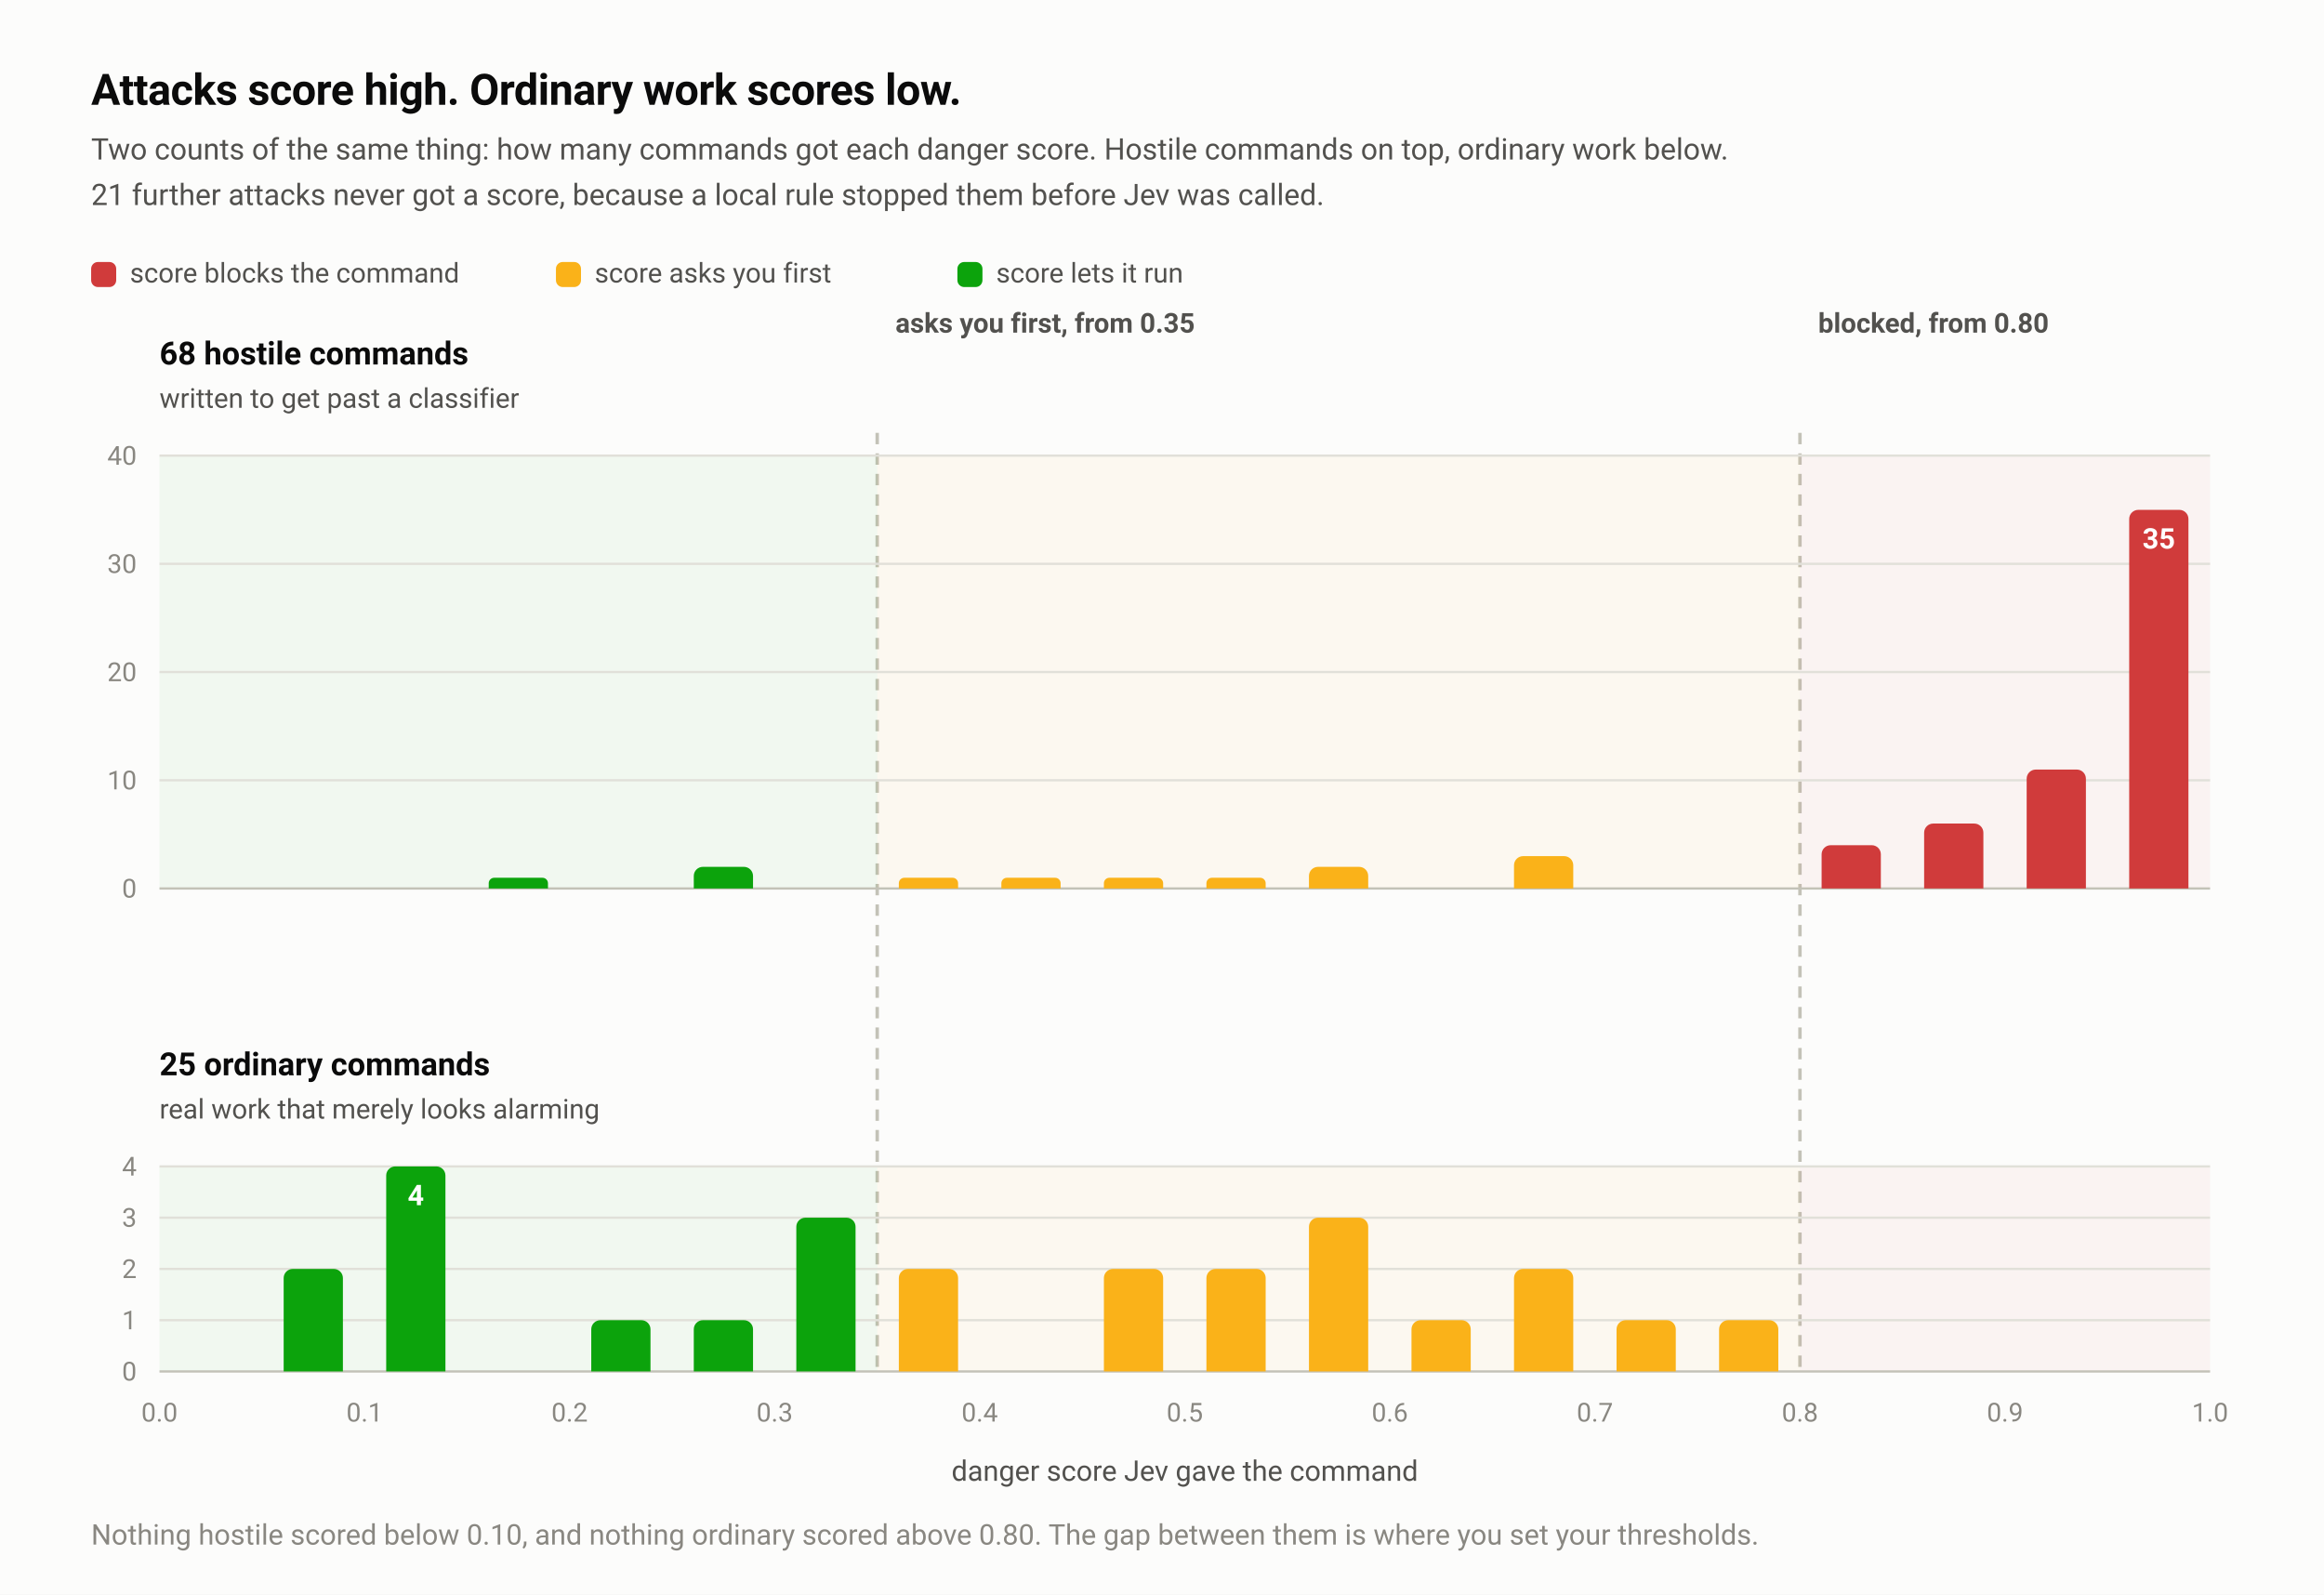
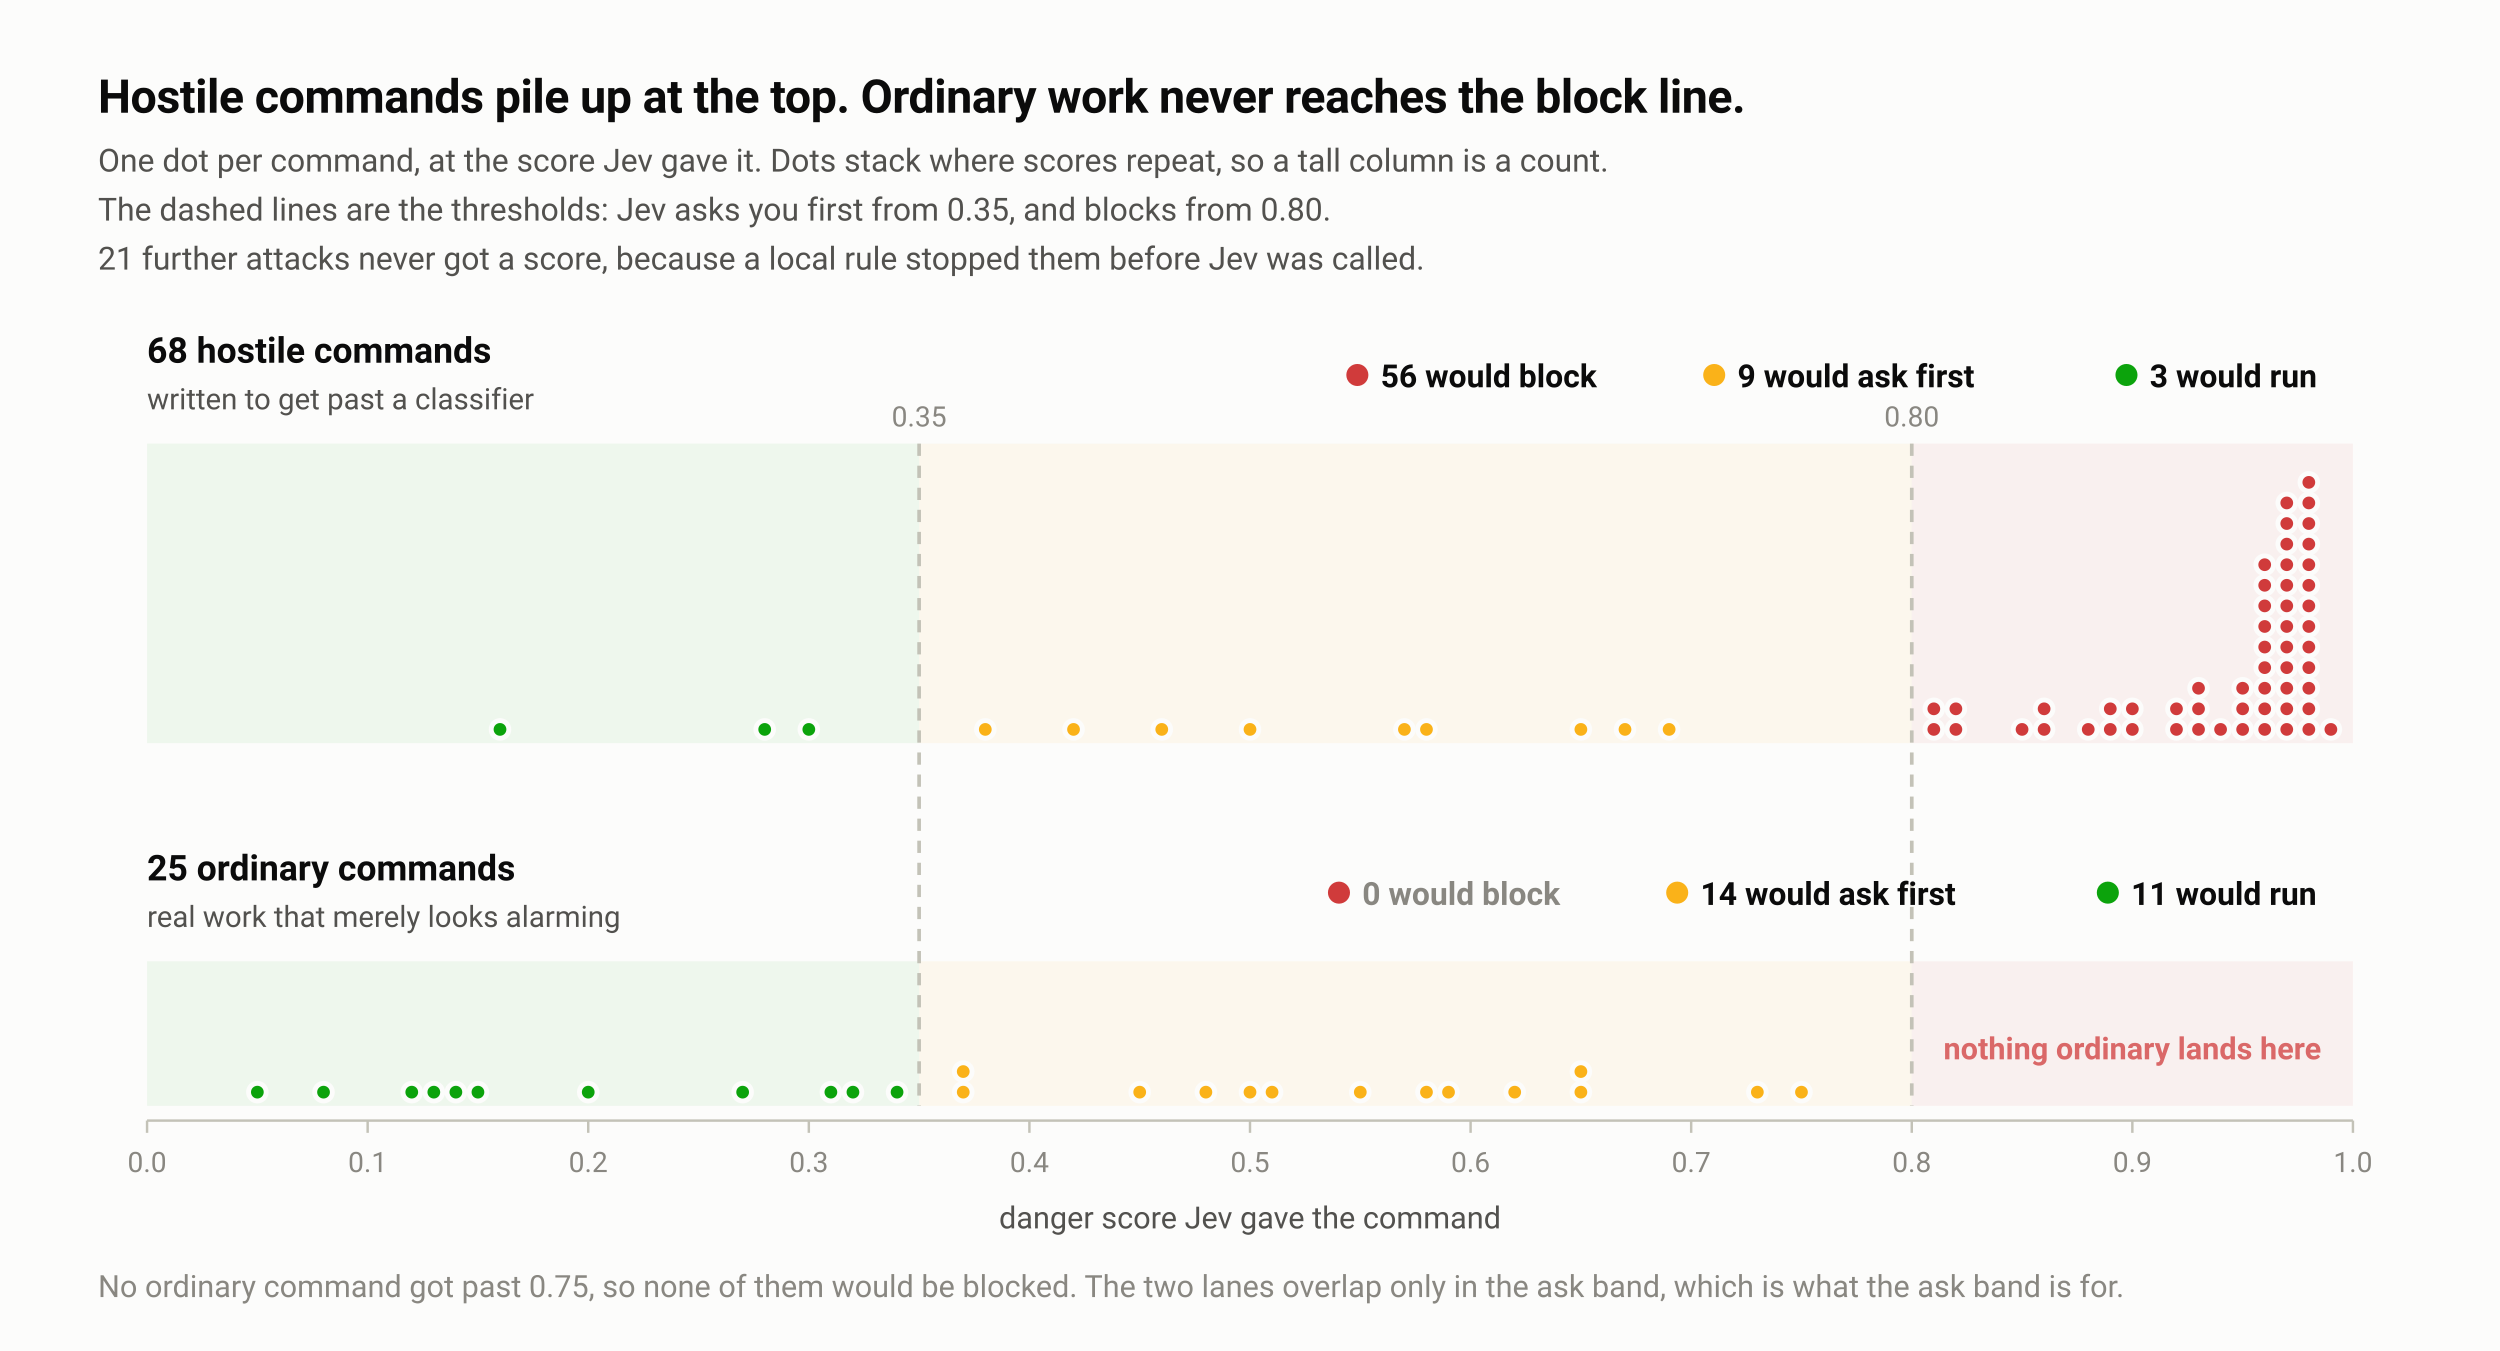
- <svg xmlns="http://www.w3.org/2000/svg" viewBox="0 0 1020 700" width="1020" height="700" role="img" font-family="system-ui, -apple-system, 'Segoe UI', Roboto, sans-serif">
-   <rect width="1020" height="700" fill="var(--jv-bg, #fcfcfb)" />
-   <text x="40" y="46" font-size="19" font-weight="650" fill="var(--jv-text, #0b0b0b)" letter-spacing="-0.01em">Attacks score high. Ordinary work scores low.</text>
-   <text x="40" y="70" font-size="13" fill="var(--jv-dim, #52514e)">Two counts of the same thing: how many commands got each danger score. Hostile commands on top, ordinary work below.</text>
-   <text x="40" y="90" font-size="13" fill="var(--jv-dim, #52514e)">21 further attacks never got a score, because a local rule stopped them before Jev was called.</text>
-   <rect x="40" y="115" width="11" height="11" rx="3" fill="var(--jv-block, #d03b3b)" />
-   <text x="57" y="124" font-size="12" fill="var(--jv-dim, #52514e)">score blocks the command</text>
-   <rect x="244" y="115" width="11" height="11" rx="3" fill="var(--jv-ask, #fab219)" />
-   <text x="261" y="124" font-size="12" fill="var(--jv-dim, #52514e)">score asks you first</text>
-   <rect x="420.2" y="115" width="11" height="11" rx="3" fill="var(--jv-allow, #0ca30c)" />
-   <text x="437.2" y="124" font-size="12" fill="var(--jv-dim, #52514e)">score lets it run</text>
-   <line x1="385.0" y1="190" x2="385.0" y2="602" stroke="var(--jv-border, #c3c2b7)" stroke-width="1.5" stroke-dasharray="5 4" />
-   <text x="393" y="146" font-size="12" fill="var(--jv-dim, #52514e)" text-anchor="start" font-weight="620">asks you first, from 0.35</text>
-   <line x1="790.0" y1="190" x2="790.0" y2="602" stroke="var(--jv-border, #c3c2b7)" stroke-width="1.5" stroke-dasharray="5 4" />
-   <text x="798" y="146" font-size="12" fill="var(--jv-dim, #52514e)" text-anchor="start" font-weight="620">blocked, from 0.80</text>
-   <text x="70" y="160" font-size="14" fill="var(--jv-text, #0b0b0b)" text-anchor="start" font-weight="650">68 hostile commands</text>
-   <text x="70" y="179" font-size="12" fill="var(--jv-dim, #52514e)" text-anchor="start">written to get past a classifier</text>
-   <rect x="70.0" y="200.0" width="315.0" height="190" fill="var(--jv-allow, #0ca30c)" opacity="0.05" />
-   <rect x="385.0" y="200.0" width="405.0" height="190" fill="var(--jv-ask, #fab219)" opacity="0.05" />
-   <rect x="790.0" y="200.0" width="180.0" height="190" fill="var(--jv-block, #d03b3b)" opacity="0.05" />
-   <line x1="70" y1="342.5" x2="970.0" y2="342.5" stroke="var(--jv-grid, #e1e0d9)" stroke-width="1" />
-   <line x1="70" y1="295.0" x2="970.0" y2="295.0" stroke="var(--jv-grid, #e1e0d9)" stroke-width="1" />
-   <line x1="70" y1="247.5" x2="970.0" y2="247.5" stroke="var(--jv-grid, #e1e0d9)" stroke-width="1" />
-   <line x1="70" y1="200.0" x2="970.0" y2="200.0" stroke="var(--jv-grid, #e1e0d9)" stroke-width="1" />
-   <text x="60" y="394" font-size="11.5" fill="var(--jv-muted, #898781)" text-anchor="end" font-variant-numeric="tabular-nums">0</text>
-   <text x="60" y="346.5" font-size="11.5" fill="var(--jv-muted, #898781)" text-anchor="end" font-variant-numeric="tabular-nums">10</text>
-   <text x="60" y="299" font-size="11.5" fill="var(--jv-muted, #898781)" text-anchor="end" font-variant-numeric="tabular-nums">20</text>
-   <text x="60" y="251.5" font-size="11.5" fill="var(--jv-muted, #898781)" text-anchor="end" font-variant-numeric="tabular-nums">30</text>
-   <text x="60" y="204" font-size="11.5" fill="var(--jv-muted, #898781)" text-anchor="end" font-variant-numeric="tabular-nums">40</text>
-   <line x1="70" y1="390" x2="970" y2="390" stroke="var(--jv-border, #c3c2b7)" stroke-width="1" />
-   <g class="mark-g">
-     <path class="mark" d="M216.9,385.3H238.1A2.4,2.4 0 0 1 240.5,387.6V390H214.5V387.6A2.4,2.4 0 0 1 216.9,385.3Z" fill="var(--jv-allow, #0ca30c)" />
-   </g>
-   <g class="mark-g">
-     <path class="mark" d="M308.5,380.5H326.5A4,4 0 0 1 330.5,384.5V390H304.5V384.5A4,4 0 0 1 308.5,380.5Z" fill="var(--jv-allow, #0ca30c)" />
-   </g>
-   <g class="mark-g">
-     <path class="mark" d="M396.9,385.3H418.1A2.4,2.4 0 0 1 420.5,387.6V390H394.5V387.6A2.4,2.4 0 0 1 396.9,385.3Z" fill="var(--jv-ask, #fab219)" />
-   </g>
-   <g class="mark-g">
-     <path class="mark" d="M441.9,385.3H463.1A2.4,2.4 0 0 1 465.5,387.6V390H439.5V387.6A2.4,2.4 0 0 1 441.9,385.3Z" fill="var(--jv-ask, #fab219)" />
-   </g>
-   <g class="mark-g">
-     <path class="mark" d="M486.9,385.3H508.1A2.4,2.4 0 0 1 510.5,387.6V390H484.5V387.6A2.4,2.4 0 0 1 486.9,385.3Z" fill="var(--jv-ask, #fab219)" />
-   </g>
-   <g class="mark-g">
-     <path class="mark" d="M531.9,385.3H553.1A2.4,2.4 0 0 1 555.5,387.6V390H529.5V387.6A2.4,2.4 0 0 1 531.9,385.3Z" fill="var(--jv-ask, #fab219)" />
-   </g>
-   <g class="mark-g">
-     <path class="mark" d="M578.5,380.5H596.5A4,4 0 0 1 600.5,384.5V390H574.5V384.5A4,4 0 0 1 578.5,380.5Z" fill="var(--jv-ask, #fab219)" />
-   </g>
-   <g class="mark-g">
-     <path class="mark" d="M668.5,375.8H686.5A4,4 0 0 1 690.5,379.8V390H664.5V379.8A4,4 0 0 1 668.5,375.8Z" fill="var(--jv-ask, #fab219)" />
-   </g>
-   <g class="mark-g">
-     <path class="mark" d="M803.5,371H821.5A4,4 0 0 1 825.5,375V390H799.5V375A4,4 0 0 1 803.5,371Z" fill="var(--jv-block, #d03b3b)" />
-   </g>
-   <g class="mark-g">
-     <path class="mark" d="M848.5,361.5H866.5A4,4 0 0 1 870.5,365.5V390H844.5V365.5A4,4 0 0 1 848.5,361.5Z" fill="var(--jv-block, #d03b3b)" />
-   </g>
-   <g class="mark-g">
-     <path class="mark" d="M893.5,337.8H911.5A4,4 0 0 1 915.5,341.8V390H889.5V341.8A4,4 0 0 1 893.5,337.8Z" fill="var(--jv-block, #d03b3b)" />
-   </g>
-   <g class="mark-g">
-     <path class="mark" d="M938.5,223.8H956.5A4,4 0 0 1 960.5,227.8V390H934.5V227.8A4,4 0 0 1 938.5,223.8Z" fill="var(--jv-block, #d03b3b)" />
-   </g>
-   <text x="947.5" y="240.8" font-size="12.5" fill="#ffffff" text-anchor="middle" font-weight="700">35</text>
-   <text x="70" y="472" font-size="14" fill="var(--jv-text, #0b0b0b)" text-anchor="start" font-weight="650">25 ordinary commands</text>
-   <text x="70" y="491" font-size="12" fill="var(--jv-dim, #52514e)" text-anchor="start">real work that merely looks alarming</text>
-   <rect x="70.0" y="512.0" width="315.0" height="90" fill="var(--jv-allow, #0ca30c)" opacity="0.05" />
-   <rect x="385.0" y="512.0" width="405.0" height="90" fill="var(--jv-ask, #fab219)" opacity="0.05" />
-   <rect x="790.0" y="512.0" width="180.0" height="90" fill="var(--jv-block, #d03b3b)" opacity="0.05" />
-   <line x1="70" y1="579.5" x2="970.0" y2="579.5" stroke="var(--jv-grid, #e1e0d9)" stroke-width="1" />
-   <line x1="70" y1="557.0" x2="970.0" y2="557.0" stroke="var(--jv-grid, #e1e0d9)" stroke-width="1" />
-   <line x1="70" y1="534.5" x2="970.0" y2="534.5" stroke="var(--jv-grid, #e1e0d9)" stroke-width="1" />
-   <line x1="70" y1="512.0" x2="970.0" y2="512.0" stroke="var(--jv-grid, #e1e0d9)" stroke-width="1" />
-   <text x="60" y="606" font-size="11.5" fill="var(--jv-muted, #898781)" text-anchor="end" font-variant-numeric="tabular-nums">0</text>
-   <text x="60" y="583.5" font-size="11.5" fill="var(--jv-muted, #898781)" text-anchor="end" font-variant-numeric="tabular-nums">1</text>
-   <text x="60" y="561" font-size="11.5" fill="var(--jv-muted, #898781)" text-anchor="end" font-variant-numeric="tabular-nums">2</text>
-   <text x="60" y="538.5" font-size="11.5" fill="var(--jv-muted, #898781)" text-anchor="end" font-variant-numeric="tabular-nums">3</text>
-   <text x="60" y="516" font-size="11.5" fill="var(--jv-muted, #898781)" text-anchor="end" font-variant-numeric="tabular-nums">4</text>
-   <line x1="70" y1="602" x2="970" y2="602" stroke="var(--jv-border, #c3c2b7)" stroke-width="1" />
-   <g class="mark-g">
-     <path class="mark" d="M128.5,557H146.5A4,4 0 0 1 150.5,561V602H124.5V561A4,4 0 0 1 128.5,557Z" fill="var(--jv-allow, #0ca30c)" />
-   </g>
-   <g class="mark-g">
-     <path class="mark" d="M173.5,512H191.5A4,4 0 0 1 195.5,516V602H169.5V516A4,4 0 0 1 173.5,512Z" fill="var(--jv-allow, #0ca30c)" />
-   </g>
-   <text x="182.5" y="529" font-size="12.5" fill="#ffffff" text-anchor="middle" font-weight="700">4</text>
-   <g class="mark-g">
-     <path class="mark" d="M263.5,579.5H281.5A4,4 0 0 1 285.5,583.5V602H259.5V583.5A4,4 0 0 1 263.5,579.5Z" fill="var(--jv-allow, #0ca30c)" />
-   </g>
-   <g class="mark-g">
-     <path class="mark" d="M308.5,579.5H326.5A4,4 0 0 1 330.5,583.5V602H304.5V583.5A4,4 0 0 1 308.5,579.5Z" fill="var(--jv-allow, #0ca30c)" />
-   </g>
-   <g class="mark-g">
-     <path class="mark" d="M353.5,534.5H371.5A4,4 0 0 1 375.5,538.5V602H349.5V538.5A4,4 0 0 1 353.5,534.5Z" fill="var(--jv-allow, #0ca30c)" />
-   </g>
-   <g class="mark-g">
-     <path class="mark" d="M398.5,557H416.5A4,4 0 0 1 420.5,561V602H394.5V561A4,4 0 0 1 398.5,557Z" fill="var(--jv-ask, #fab219)" />
-   </g>
-   <g class="mark-g">
-     <path class="mark" d="M488.5,557H506.5A4,4 0 0 1 510.5,561V602H484.5V561A4,4 0 0 1 488.5,557Z" fill="var(--jv-ask, #fab219)" />
-   </g>
-   <g class="mark-g">
-     <path class="mark" d="M533.5,557H551.5A4,4 0 0 1 555.5,561V602H529.5V561A4,4 0 0 1 533.5,557Z" fill="var(--jv-ask, #fab219)" />
-   </g>
-   <g class="mark-g">
-     <path class="mark" d="M578.5,534.5H596.5A4,4 0 0 1 600.5,538.5V602H574.5V538.5A4,4 0 0 1 578.5,534.5Z" fill="var(--jv-ask, #fab219)" />
-   </g>
-   <g class="mark-g">
-     <path class="mark" d="M623.5,579.5H641.5A4,4 0 0 1 645.5,583.5V602H619.5V583.5A4,4 0 0 1 623.5,579.5Z" fill="var(--jv-ask, #fab219)" />
-   </g>
-   <g class="mark-g">
-     <path class="mark" d="M668.5,557H686.5A4,4 0 0 1 690.5,561V602H664.5V561A4,4 0 0 1 668.5,557Z" fill="var(--jv-ask, #fab219)" />
-   </g>
-   <g class="mark-g">
-     <path class="mark" d="M713.5,579.5H731.5A4,4 0 0 1 735.5,583.5V602H709.5V583.5A4,4 0 0 1 713.5,579.5Z" fill="var(--jv-ask, #fab219)" />
-   </g>
-   <g class="mark-g">
-     <path class="mark" d="M758.5,579.5H776.5A4,4 0 0 1 780.5,583.5V602H754.5V583.5A4,4 0 0 1 758.5,579.5Z" fill="var(--jv-ask, #fab219)" />
-   </g>
-   <text x="70" y="624" font-size="11.5" fill="var(--jv-muted, #898781)" text-anchor="middle" font-variant-numeric="tabular-nums">0.0</text>
-   <text x="160" y="624" font-size="11.5" fill="var(--jv-muted, #898781)" text-anchor="middle" font-variant-numeric="tabular-nums">0.1</text>
-   <text x="250" y="624" font-size="11.5" fill="var(--jv-muted, #898781)" text-anchor="middle" font-variant-numeric="tabular-nums">0.2</text>
-   <text x="340" y="624" font-size="11.5" fill="var(--jv-muted, #898781)" text-anchor="middle" font-variant-numeric="tabular-nums">0.3</text>
-   <text x="430" y="624" font-size="11.5" fill="var(--jv-muted, #898781)" text-anchor="middle" font-variant-numeric="tabular-nums">0.4</text>
-   <text x="520" y="624" font-size="11.5" fill="var(--jv-muted, #898781)" text-anchor="middle" font-variant-numeric="tabular-nums">0.5</text>
-   <text x="610" y="624" font-size="11.5" fill="var(--jv-muted, #898781)" text-anchor="middle" font-variant-numeric="tabular-nums">0.6</text>
-   <text x="700" y="624" font-size="11.5" fill="var(--jv-muted, #898781)" text-anchor="middle" font-variant-numeric="tabular-nums">0.7</text>
-   <text x="790" y="624" font-size="11.5" fill="var(--jv-muted, #898781)" text-anchor="middle" font-variant-numeric="tabular-nums">0.8</text>
-   <text x="880" y="624" font-size="11.5" fill="var(--jv-muted, #898781)" text-anchor="middle" font-variant-numeric="tabular-nums">0.9</text>
-   <text x="970" y="624" font-size="11.5" fill="var(--jv-muted, #898781)" text-anchor="middle" font-variant-numeric="tabular-nums">1.0</text>
-   <text x="520" y="650" font-size="12.5" fill="var(--jv-dim, #52514e)" text-anchor="middle">danger score Jev gave the command</text>
-   <text x="40" y="678" font-size="12.5" fill="var(--jv-muted, #898781)" text-anchor="start">Nothing hostile scored below 0.10, and nothing ordinary scored above 0.80. The gap between them is where you set your thresholds.</text>
+ <svg xmlns="http://www.w3.org/2000/svg" viewBox="0 0 1020 551.2" width="1020" height="551.2" role="img" font-family="system-ui, -apple-system, 'Segoe UI', Roboto, sans-serif">
+   <rect width="1020" height="551.2" fill="var(--jv-bg, #fcfcfb)" />
+   <text x="40" y="46" font-size="19" font-weight="650" fill="var(--jv-text, #0b0b0b)" letter-spacing="-0.01em">Hostile commands pile up at the top. Ordinary work never reaches the block line.</text>
+   <text x="40" y="70" font-size="13" fill="var(--jv-dim, #52514e)">One dot per command, at the score Jev gave it. Dots stack where scores repeat, so a tall column is a count.</text>
+   <text x="40" y="90" font-size="13" fill="var(--jv-dim, #52514e)">The dashed lines are the thresholds: Jev asks you first from 0.35, and blocks from 0.80.</text>
+   <text x="40" y="110" font-size="13" fill="var(--jv-dim, #52514e)">21 further attacks never got a score, because a local rule stopped them before Jev was called.</text>
+   <rect x="60.0" y="181.0" width="315.0" height="122.2" fill="var(--jv-allow, #0ca30c)" opacity="0.06" />
+   <rect x="60.0" y="392.2" width="315.0" height="59.0" fill="var(--jv-allow, #0ca30c)" opacity="0.06" />
+   <rect x="375.0" y="181.0" width="405.0" height="122.2" fill="var(--jv-ask, #fab219)" opacity="0.06" />
+   <rect x="375.0" y="392.2" width="405.0" height="59.0" fill="var(--jv-ask, #fab219)" opacity="0.06" />
+   <rect x="780.0" y="181.0" width="180.0" height="122.2" fill="var(--jv-block, #d03b3b)" opacity="0.06" />
+   <rect x="780.0" y="392.2" width="180.0" height="59.0" fill="var(--jv-block, #d03b3b)" opacity="0.06" />
+   <line x1="375.0" y1="181" x2="375.0" y2="451.2" stroke="var(--jv-border, #c3c2b7)" stroke-width="1.5" stroke-dasharray="5 4" />
+   <text x="375" y="174" font-size="11.5" fill="var(--jv-muted, #898781)" text-anchor="middle" font-variant-numeric="tabular-nums">0.35</text>
+   <line x1="780.0" y1="181" x2="780.0" y2="451.2" stroke="var(--jv-border, #c3c2b7)" stroke-width="1.5" stroke-dasharray="5 4" />
+   <text x="780" y="174" font-size="11.5" fill="var(--jv-muted, #898781)" text-anchor="middle" font-variant-numeric="tabular-nums">0.80</text>
+   <text x="60" y="148" font-size="14.5" fill="var(--jv-text, #0b0b0b)" text-anchor="start" font-weight="650">68 hostile commands</text>
+   <text x="60" y="167" font-size="12" fill="var(--jv-dim, #52514e)" text-anchor="start">written to get past a classifier</text>
+   <circle cx="553.8" cy="153.0" r="4.5" fill="var(--jv-block, #d03b3b)" />
+   <text x="563.3" y="158" font-size="13" fill="var(--jv-text, #0b0b0b)" text-anchor="start" font-weight="650">56 would block</text>
+   <circle cx="699.4" cy="153.0" r="4.5" fill="var(--jv-ask, #fab219)" />
+   <text x="708.9" y="158" font-size="13" fill="var(--jv-text, #0b0b0b)" text-anchor="start" font-weight="650">9 would ask first</text>
+   <circle cx="867.6" cy="153.0" r="4.5" fill="var(--jv-allow, #0ca30c)" />
+   <text x="877.1" y="158" font-size="13" fill="var(--jv-text, #0b0b0b)" text-anchor="start" font-weight="650">3 would run</text>
+   <text x="60" y="359.2" font-size="14.5" fill="var(--jv-text, #0b0b0b)" text-anchor="start" font-weight="650">25 ordinary commands</text>
+   <text x="60" y="378.2" font-size="12" fill="var(--jv-dim, #52514e)" text-anchor="start">real work that merely looks alarming</text>
+   <circle cx="546.3" cy="364.2" r="4.5" fill="var(--jv-block, #d03b3b)" />
+   <text x="555.8" y="369.2" font-size="13" fill="var(--jv-muted, #898781)" text-anchor="start" font-weight="650">0 would block</text>
+   <circle cx="684.3" cy="364.2" r="4.5" fill="var(--jv-ask, #fab219)" />
+   <text x="693.8" y="369.2" font-size="13" fill="var(--jv-text, #0b0b0b)" text-anchor="start" font-weight="650">14 would ask first</text>
+   <circle cx="860.0" cy="364.2" r="4.5" fill="var(--jv-allow, #0ca30c)" />
+   <text x="869.5" y="369.2" font-size="13" fill="var(--jv-text, #0b0b0b)" text-anchor="start" font-weight="650">11 would run</text>
+   <g class="mark-g">
+     <circle class="mark" cx="204" cy="297.6" r="3.6" fill="var(--jv-allow, #0ca30c)" stroke="var(--jv-bg, #fcfcfb)" stroke-width="2" />
+   </g>
+   <g class="mark-g">
+     <circle class="mark" cx="312" cy="297.6" r="3.6" fill="var(--jv-allow, #0ca30c)" stroke="var(--jv-bg, #fcfcfb)" stroke-width="2" />
+   </g>
+   <g class="mark-g">
+     <circle class="mark" cx="330" cy="297.6" r="3.6" fill="var(--jv-allow, #0ca30c)" stroke="var(--jv-bg, #fcfcfb)" stroke-width="2" />
+   </g>
+   <g class="mark-g">
+     <circle class="mark" cx="402" cy="297.6" r="3.6" fill="var(--jv-ask, #fab219)" stroke="var(--jv-bg, #fcfcfb)" stroke-width="2" />
+   </g>
+   <g class="mark-g">
+     <circle class="mark" cx="438" cy="297.6" r="3.6" fill="var(--jv-ask, #fab219)" stroke="var(--jv-bg, #fcfcfb)" stroke-width="2" />
+   </g>
+   <g class="mark-g">
+     <circle class="mark" cx="474" cy="297.6" r="3.6" fill="var(--jv-ask, #fab219)" stroke="var(--jv-bg, #fcfcfb)" stroke-width="2" />
+   </g>
+   <g class="mark-g">
+     <circle class="mark" cx="510" cy="297.6" r="3.6" fill="var(--jv-ask, #fab219)" stroke="var(--jv-bg, #fcfcfb)" stroke-width="2" />
+   </g>
+   <g class="mark-g">
+     <circle class="mark" cx="573" cy="297.6" r="3.6" fill="var(--jv-ask, #fab219)" stroke="var(--jv-bg, #fcfcfb)" stroke-width="2" />
+   </g>
+   <g class="mark-g">
+     <circle class="mark" cx="582" cy="297.6" r="3.6" fill="var(--jv-ask, #fab219)" stroke="var(--jv-bg, #fcfcfb)" stroke-width="2" />
+   </g>
+   <g class="mark-g">
+     <circle class="mark" cx="645" cy="297.6" r="3.6" fill="var(--jv-ask, #fab219)" stroke="var(--jv-bg, #fcfcfb)" stroke-width="2" />
+   </g>
+   <g class="mark-g">
+     <circle class="mark" cx="663" cy="297.6" r="3.6" fill="var(--jv-ask, #fab219)" stroke="var(--jv-bg, #fcfcfb)" stroke-width="2" />
+   </g>
+   <g class="mark-g">
+     <circle class="mark" cx="681" cy="297.6" r="3.6" fill="var(--jv-ask, #fab219)" stroke="var(--jv-bg, #fcfcfb)" stroke-width="2" />
+   </g>
+   <g class="mark-g">
+     <circle class="mark" cx="789" cy="297.6" r="3.6" fill="var(--jv-block, #d03b3b)" stroke="var(--jv-bg, #fcfcfb)" stroke-width="2" />
+   </g>
+   <g class="mark-g">
+     <circle class="mark" cx="789" cy="289.2" r="3.6" fill="var(--jv-block, #d03b3b)" stroke="var(--jv-bg, #fcfcfb)" stroke-width="2" />
+   </g>
+   <g class="mark-g">
+     <circle class="mark" cx="798" cy="297.6" r="3.6" fill="var(--jv-block, #d03b3b)" stroke="var(--jv-bg, #fcfcfb)" stroke-width="2" />
+   </g>
+   <g class="mark-g">
+     <circle class="mark" cx="798" cy="289.2" r="3.6" fill="var(--jv-block, #d03b3b)" stroke="var(--jv-bg, #fcfcfb)" stroke-width="2" />
+   </g>
+   <g class="mark-g">
+     <circle class="mark" cx="825" cy="297.6" r="3.6" fill="var(--jv-block, #d03b3b)" stroke="var(--jv-bg, #fcfcfb)" stroke-width="2" />
+   </g>
+   <g class="mark-g">
+     <circle class="mark" cx="834" cy="297.6" r="3.6" fill="var(--jv-block, #d03b3b)" stroke="var(--jv-bg, #fcfcfb)" stroke-width="2" />
+   </g>
+   <g class="mark-g">
+     <circle class="mark" cx="834" cy="289.2" r="3.6" fill="var(--jv-block, #d03b3b)" stroke="var(--jv-bg, #fcfcfb)" stroke-width="2" />
+   </g>
+   <g class="mark-g">
+     <circle class="mark" cx="852" cy="297.6" r="3.6" fill="var(--jv-block, #d03b3b)" stroke="var(--jv-bg, #fcfcfb)" stroke-width="2" />
+   </g>
+   <g class="mark-g">
+     <circle class="mark" cx="861" cy="297.6" r="3.6" fill="var(--jv-block, #d03b3b)" stroke="var(--jv-bg, #fcfcfb)" stroke-width="2" />
+   </g>
+   <g class="mark-g">
+     <circle class="mark" cx="861" cy="289.2" r="3.6" fill="var(--jv-block, #d03b3b)" stroke="var(--jv-bg, #fcfcfb)" stroke-width="2" />
+   </g>
+   <g class="mark-g">
+     <circle class="mark" cx="870" cy="297.6" r="3.6" fill="var(--jv-block, #d03b3b)" stroke="var(--jv-bg, #fcfcfb)" stroke-width="2" />
+   </g>
+   <g class="mark-g">
+     <circle class="mark" cx="870" cy="289.2" r="3.6" fill="var(--jv-block, #d03b3b)" stroke="var(--jv-bg, #fcfcfb)" stroke-width="2" />
+   </g>
+   <g class="mark-g">
+     <circle class="mark" cx="888" cy="297.6" r="3.6" fill="var(--jv-block, #d03b3b)" stroke="var(--jv-bg, #fcfcfb)" stroke-width="2" />
+   </g>
+   <g class="mark-g">
+     <circle class="mark" cx="888" cy="289.2" r="3.6" fill="var(--jv-block, #d03b3b)" stroke="var(--jv-bg, #fcfcfb)" stroke-width="2" />
+   </g>
+   <g class="mark-g">
+     <circle class="mark" cx="897" cy="297.6" r="3.6" fill="var(--jv-block, #d03b3b)" stroke="var(--jv-bg, #fcfcfb)" stroke-width="2" />
+   </g>
+   <g class="mark-g">
+     <circle class="mark" cx="897" cy="289.2" r="3.6" fill="var(--jv-block, #d03b3b)" stroke="var(--jv-bg, #fcfcfb)" stroke-width="2" />
+   </g>
+   <g class="mark-g">
+     <circle class="mark" cx="897" cy="280.8" r="3.6" fill="var(--jv-block, #d03b3b)" stroke="var(--jv-bg, #fcfcfb)" stroke-width="2" />
+   </g>
+   <g class="mark-g">
+     <circle class="mark" cx="906" cy="297.6" r="3.6" fill="var(--jv-block, #d03b3b)" stroke="var(--jv-bg, #fcfcfb)" stroke-width="2" />
+   </g>
+   <g class="mark-g">
+     <circle class="mark" cx="915" cy="297.6" r="3.6" fill="var(--jv-block, #d03b3b)" stroke="var(--jv-bg, #fcfcfb)" stroke-width="2" />
+   </g>
+   <g class="mark-g">
+     <circle class="mark" cx="915" cy="289.2" r="3.6" fill="var(--jv-block, #d03b3b)" stroke="var(--jv-bg, #fcfcfb)" stroke-width="2" />
+   </g>
+   <g class="mark-g">
+     <circle class="mark" cx="915" cy="280.8" r="3.6" fill="var(--jv-block, #d03b3b)" stroke="var(--jv-bg, #fcfcfb)" stroke-width="2" />
+   </g>
+   <g class="mark-g">
+     <circle class="mark" cx="924" cy="297.6" r="3.6" fill="var(--jv-block, #d03b3b)" stroke="var(--jv-bg, #fcfcfb)" stroke-width="2" />
+   </g>
+   <g class="mark-g">
+     <circle class="mark" cx="924" cy="289.2" r="3.6" fill="var(--jv-block, #d03b3b)" stroke="var(--jv-bg, #fcfcfb)" stroke-width="2" />
+   </g>
+   <g class="mark-g">
+     <circle class="mark" cx="924" cy="280.8" r="3.6" fill="var(--jv-block, #d03b3b)" stroke="var(--jv-bg, #fcfcfb)" stroke-width="2" />
+   </g>
+   <g class="mark-g">
+     <circle class="mark" cx="924" cy="272.4" r="3.6" fill="var(--jv-block, #d03b3b)" stroke="var(--jv-bg, #fcfcfb)" stroke-width="2" />
+   </g>
+   <g class="mark-g">
+     <circle class="mark" cx="924" cy="264" r="3.6" fill="var(--jv-block, #d03b3b)" stroke="var(--jv-bg, #fcfcfb)" stroke-width="2" />
+   </g>
+   <g class="mark-g">
+     <circle class="mark" cx="924" cy="255.6" r="3.6" fill="var(--jv-block, #d03b3b)" stroke="var(--jv-bg, #fcfcfb)" stroke-width="2" />
+   </g>
+   <g class="mark-g">
+     <circle class="mark" cx="924" cy="247.2" r="3.6" fill="var(--jv-block, #d03b3b)" stroke="var(--jv-bg, #fcfcfb)" stroke-width="2" />
+   </g>
+   <g class="mark-g">
+     <circle class="mark" cx="924" cy="238.8" r="3.6" fill="var(--jv-block, #d03b3b)" stroke="var(--jv-bg, #fcfcfb)" stroke-width="2" />
+   </g>
+   <g class="mark-g">
+     <circle class="mark" cx="924" cy="230.4" r="3.6" fill="var(--jv-block, #d03b3b)" stroke="var(--jv-bg, #fcfcfb)" stroke-width="2" />
+   </g>
+   <g class="mark-g">
+     <circle class="mark" cx="933" cy="297.6" r="3.6" fill="var(--jv-block, #d03b3b)" stroke="var(--jv-bg, #fcfcfb)" stroke-width="2" />
+   </g>
+   <g class="mark-g">
+     <circle class="mark" cx="933" cy="289.2" r="3.6" fill="var(--jv-block, #d03b3b)" stroke="var(--jv-bg, #fcfcfb)" stroke-width="2" />
+   </g>
+   <g class="mark-g">
+     <circle class="mark" cx="933" cy="280.8" r="3.6" fill="var(--jv-block, #d03b3b)" stroke="var(--jv-bg, #fcfcfb)" stroke-width="2" />
+   </g>
+   <g class="mark-g">
+     <circle class="mark" cx="933" cy="272.4" r="3.6" fill="var(--jv-block, #d03b3b)" stroke="var(--jv-bg, #fcfcfb)" stroke-width="2" />
+   </g>
+   <g class="mark-g">
+     <circle class="mark" cx="933" cy="264" r="3.6" fill="var(--jv-block, #d03b3b)" stroke="var(--jv-bg, #fcfcfb)" stroke-width="2" />
+   </g>
+   <g class="mark-g">
+     <circle class="mark" cx="933" cy="255.6" r="3.6" fill="var(--jv-block, #d03b3b)" stroke="var(--jv-bg, #fcfcfb)" stroke-width="2" />
+   </g>
+   <g class="mark-g">
+     <circle class="mark" cx="933" cy="247.2" r="3.6" fill="var(--jv-block, #d03b3b)" stroke="var(--jv-bg, #fcfcfb)" stroke-width="2" />
+   </g>
+   <g class="mark-g">
+     <circle class="mark" cx="933" cy="238.8" r="3.6" fill="var(--jv-block, #d03b3b)" stroke="var(--jv-bg, #fcfcfb)" stroke-width="2" />
+   </g>
+   <g class="mark-g">
+     <circle class="mark" cx="933" cy="230.4" r="3.6" fill="var(--jv-block, #d03b3b)" stroke="var(--jv-bg, #fcfcfb)" stroke-width="2" />
+   </g>
+   <g class="mark-g">
+     <circle class="mark" cx="933" cy="222" r="3.6" fill="var(--jv-block, #d03b3b)" stroke="var(--jv-bg, #fcfcfb)" stroke-width="2" />
+   </g>
+   <g class="mark-g">
+     <circle class="mark" cx="933" cy="213.6" r="3.6" fill="var(--jv-block, #d03b3b)" stroke="var(--jv-bg, #fcfcfb)" stroke-width="2" />
+   </g>
+   <g class="mark-g">
+     <circle class="mark" cx="933" cy="205.2" r="3.6" fill="var(--jv-block, #d03b3b)" stroke="var(--jv-bg, #fcfcfb)" stroke-width="2" />
+   </g>
+   <g class="mark-g">
+     <circle class="mark" cx="942" cy="297.6" r="3.6" fill="var(--jv-block, #d03b3b)" stroke="var(--jv-bg, #fcfcfb)" stroke-width="2" />
+   </g>
+   <g class="mark-g">
+     <circle class="mark" cx="942" cy="289.2" r="3.6" fill="var(--jv-block, #d03b3b)" stroke="var(--jv-bg, #fcfcfb)" stroke-width="2" />
+   </g>
+   <g class="mark-g">
+     <circle class="mark" cx="942" cy="280.8" r="3.6" fill="var(--jv-block, #d03b3b)" stroke="var(--jv-bg, #fcfcfb)" stroke-width="2" />
+   </g>
+   <g class="mark-g">
+     <circle class="mark" cx="942" cy="272.4" r="3.6" fill="var(--jv-block, #d03b3b)" stroke="var(--jv-bg, #fcfcfb)" stroke-width="2" />
+   </g>
+   <g class="mark-g">
+     <circle class="mark" cx="942" cy="264" r="3.6" fill="var(--jv-block, #d03b3b)" stroke="var(--jv-bg, #fcfcfb)" stroke-width="2" />
+   </g>
+   <g class="mark-g">
+     <circle class="mark" cx="942" cy="255.6" r="3.6" fill="var(--jv-block, #d03b3b)" stroke="var(--jv-bg, #fcfcfb)" stroke-width="2" />
+   </g>
+   <g class="mark-g">
+     <circle class="mark" cx="942" cy="247.2" r="3.6" fill="var(--jv-block, #d03b3b)" stroke="var(--jv-bg, #fcfcfb)" stroke-width="2" />
+   </g>
+   <g class="mark-g">
+     <circle class="mark" cx="942" cy="238.8" r="3.6" fill="var(--jv-block, #d03b3b)" stroke="var(--jv-bg, #fcfcfb)" stroke-width="2" />
+   </g>
+   <g class="mark-g">
+     <circle class="mark" cx="942" cy="230.4" r="3.6" fill="var(--jv-block, #d03b3b)" stroke="var(--jv-bg, #fcfcfb)" stroke-width="2" />
+   </g>
+   <g class="mark-g">
+     <circle class="mark" cx="942" cy="222" r="3.6" fill="var(--jv-block, #d03b3b)" stroke="var(--jv-bg, #fcfcfb)" stroke-width="2" />
+   </g>
+   <g class="mark-g">
+     <circle class="mark" cx="942" cy="213.6" r="3.6" fill="var(--jv-block, #d03b3b)" stroke="var(--jv-bg, #fcfcfb)" stroke-width="2" />
+   </g>
+   <g class="mark-g">
+     <circle class="mark" cx="942" cy="205.2" r="3.6" fill="var(--jv-block, #d03b3b)" stroke="var(--jv-bg, #fcfcfb)" stroke-width="2" />
+   </g>
+   <g class="mark-g">
+     <circle class="mark" cx="942" cy="196.8" r="3.6" fill="var(--jv-block, #d03b3b)" stroke="var(--jv-bg, #fcfcfb)" stroke-width="2" />
+   </g>
+   <g class="mark-g">
+     <circle class="mark" cx="951" cy="297.6" r="3.6" fill="var(--jv-block, #d03b3b)" stroke="var(--jv-bg, #fcfcfb)" stroke-width="2" />
+   </g>
+   <g class="mark-g">
+     <circle class="mark" cx="105" cy="445.6" r="3.6" fill="var(--jv-allow, #0ca30c)" stroke="var(--jv-bg, #fcfcfb)" stroke-width="2" />
+   </g>
+   <g class="mark-g">
+     <circle class="mark" cx="132" cy="445.6" r="3.6" fill="var(--jv-allow, #0ca30c)" stroke="var(--jv-bg, #fcfcfb)" stroke-width="2" />
+   </g>
+   <g class="mark-g">
+     <circle class="mark" cx="168" cy="445.6" r="3.6" fill="var(--jv-allow, #0ca30c)" stroke="var(--jv-bg, #fcfcfb)" stroke-width="2" />
+   </g>
+   <g class="mark-g">
+     <circle class="mark" cx="177" cy="445.6" r="3.6" fill="var(--jv-allow, #0ca30c)" stroke="var(--jv-bg, #fcfcfb)" stroke-width="2" />
+   </g>
+   <g class="mark-g">
+     <circle class="mark" cx="186" cy="445.6" r="3.6" fill="var(--jv-allow, #0ca30c)" stroke="var(--jv-bg, #fcfcfb)" stroke-width="2" />
+   </g>
+   <g class="mark-g">
+     <circle class="mark" cx="195" cy="445.6" r="3.6" fill="var(--jv-allow, #0ca30c)" stroke="var(--jv-bg, #fcfcfb)" stroke-width="2" />
+   </g>
+   <g class="mark-g">
+     <circle class="mark" cx="240" cy="445.6" r="3.6" fill="var(--jv-allow, #0ca30c)" stroke="var(--jv-bg, #fcfcfb)" stroke-width="2" />
+   </g>
+   <g class="mark-g">
+     <circle class="mark" cx="303" cy="445.6" r="3.6" fill="var(--jv-allow, #0ca30c)" stroke="var(--jv-bg, #fcfcfb)" stroke-width="2" />
+   </g>
+   <g class="mark-g">
+     <circle class="mark" cx="339" cy="445.6" r="3.6" fill="var(--jv-allow, #0ca30c)" stroke="var(--jv-bg, #fcfcfb)" stroke-width="2" />
+   </g>
+   <g class="mark-g">
+     <circle class="mark" cx="348" cy="445.6" r="3.6" fill="var(--jv-allow, #0ca30c)" stroke="var(--jv-bg, #fcfcfb)" stroke-width="2" />
+   </g>
+   <g class="mark-g">
+     <circle class="mark" cx="366" cy="445.6" r="3.6" fill="var(--jv-allow, #0ca30c)" stroke="var(--jv-bg, #fcfcfb)" stroke-width="2" />
+   </g>
+   <g class="mark-g">
+     <circle class="mark" cx="393" cy="445.6" r="3.6" fill="var(--jv-ask, #fab219)" stroke="var(--jv-bg, #fcfcfb)" stroke-width="2" />
+   </g>
+   <g class="mark-g">
+     <circle class="mark" cx="393" cy="437.2" r="3.6" fill="var(--jv-ask, #fab219)" stroke="var(--jv-bg, #fcfcfb)" stroke-width="2" />
+   </g>
+   <g class="mark-g">
+     <circle class="mark" cx="465" cy="445.6" r="3.6" fill="var(--jv-ask, #fab219)" stroke="var(--jv-bg, #fcfcfb)" stroke-width="2" />
+   </g>
+   <g class="mark-g">
+     <circle class="mark" cx="492" cy="445.6" r="3.6" fill="var(--jv-ask, #fab219)" stroke="var(--jv-bg, #fcfcfb)" stroke-width="2" />
+   </g>
+   <g class="mark-g">
+     <circle class="mark" cx="510" cy="445.6" r="3.6" fill="var(--jv-ask, #fab219)" stroke="var(--jv-bg, #fcfcfb)" stroke-width="2" />
+   </g>
+   <g class="mark-g">
+     <circle class="mark" cx="519" cy="445.6" r="3.6" fill="var(--jv-ask, #fab219)" stroke="var(--jv-bg, #fcfcfb)" stroke-width="2" />
+   </g>
+   <g class="mark-g">
+     <circle class="mark" cx="555" cy="445.6" r="3.6" fill="var(--jv-ask, #fab219)" stroke="var(--jv-bg, #fcfcfb)" stroke-width="2" />
+   </g>
+   <g class="mark-g">
+     <circle class="mark" cx="582" cy="445.6" r="3.6" fill="var(--jv-ask, #fab219)" stroke="var(--jv-bg, #fcfcfb)" stroke-width="2" />
+   </g>
+   <g class="mark-g">
+     <circle class="mark" cx="591" cy="445.6" r="3.6" fill="var(--jv-ask, #fab219)" stroke="var(--jv-bg, #fcfcfb)" stroke-width="2" />
+   </g>
+   <g class="mark-g">
+     <circle class="mark" cx="618" cy="445.6" r="3.6" fill="var(--jv-ask, #fab219)" stroke="var(--jv-bg, #fcfcfb)" stroke-width="2" />
+   </g>
+   <g class="mark-g">
+     <circle class="mark" cx="645" cy="445.6" r="3.6" fill="var(--jv-ask, #fab219)" stroke="var(--jv-bg, #fcfcfb)" stroke-width="2" />
+   </g>
+   <g class="mark-g">
+     <circle class="mark" cx="645" cy="437.2" r="3.6" fill="var(--jv-ask, #fab219)" stroke="var(--jv-bg, #fcfcfb)" stroke-width="2" />
+   </g>
+   <g class="mark-g">
+     <circle class="mark" cx="717" cy="445.6" r="3.6" fill="var(--jv-ask, #fab219)" stroke="var(--jv-bg, #fcfcfb)" stroke-width="2" />
+   </g>
+   <g class="mark-g">
+     <circle class="mark" cx="735" cy="445.6" r="3.6" fill="var(--jv-ask, #fab219)" stroke="var(--jv-bg, #fcfcfb)" stroke-width="2" />
+   </g>
+   <text x="870" y="432.2" font-size="12.5" fill="var(--jv-block, #d03b3b)" text-anchor="middle" font-weight="600" opacity="0.75">nothing ordinary lands here</text>
+   <line x1="60" y1="457.2" x2="960" y2="457.2" stroke="var(--jv-border, #c3c2b7)" stroke-width="1" />
+   <line x1="60.0" y1="457.2" x2="60.0" y2="462.2" stroke="var(--jv-border, #c3c2b7)" stroke-width="1" />
+   <text x="60" y="478.2" font-size="11.5" fill="var(--jv-muted, #898781)" text-anchor="middle" font-variant-numeric="tabular-nums">0.0</text>
+   <line x1="150.0" y1="457.2" x2="150.0" y2="462.2" stroke="var(--jv-border, #c3c2b7)" stroke-width="1" />
+   <text x="150" y="478.2" font-size="11.5" fill="var(--jv-muted, #898781)" text-anchor="middle" font-variant-numeric="tabular-nums">0.1</text>
+   <line x1="240.0" y1="457.2" x2="240.0" y2="462.2" stroke="var(--jv-border, #c3c2b7)" stroke-width="1" />
+   <text x="240" y="478.2" font-size="11.5" fill="var(--jv-muted, #898781)" text-anchor="middle" font-variant-numeric="tabular-nums">0.2</text>
+   <line x1="330.0" y1="457.2" x2="330.0" y2="462.2" stroke="var(--jv-border, #c3c2b7)" stroke-width="1" />
+   <text x="330" y="478.2" font-size="11.5" fill="var(--jv-muted, #898781)" text-anchor="middle" font-variant-numeric="tabular-nums">0.3</text>
+   <line x1="420.0" y1="457.2" x2="420.0" y2="462.2" stroke="var(--jv-border, #c3c2b7)" stroke-width="1" />
+   <text x="420" y="478.2" font-size="11.5" fill="var(--jv-muted, #898781)" text-anchor="middle" font-variant-numeric="tabular-nums">0.4</text>
+   <line x1="510.0" y1="457.2" x2="510.0" y2="462.2" stroke="var(--jv-border, #c3c2b7)" stroke-width="1" />
+   <text x="510" y="478.2" font-size="11.5" fill="var(--jv-muted, #898781)" text-anchor="middle" font-variant-numeric="tabular-nums">0.5</text>
+   <line x1="600.0" y1="457.2" x2="600.0" y2="462.2" stroke="var(--jv-border, #c3c2b7)" stroke-width="1" />
+   <text x="600" y="478.2" font-size="11.5" fill="var(--jv-muted, #898781)" text-anchor="middle" font-variant-numeric="tabular-nums">0.6</text>
+   <line x1="690.0" y1="457.2" x2="690.0" y2="462.2" stroke="var(--jv-border, #c3c2b7)" stroke-width="1" />
+   <text x="690" y="478.2" font-size="11.5" fill="var(--jv-muted, #898781)" text-anchor="middle" font-variant-numeric="tabular-nums">0.7</text>
+   <line x1="780.0" y1="457.2" x2="780.0" y2="462.2" stroke="var(--jv-border, #c3c2b7)" stroke-width="1" />
+   <text x="780" y="478.2" font-size="11.5" fill="var(--jv-muted, #898781)" text-anchor="middle" font-variant-numeric="tabular-nums">0.8</text>
+   <line x1="870.0" y1="457.2" x2="870.0" y2="462.2" stroke="var(--jv-border, #c3c2b7)" stroke-width="1" />
+   <text x="870" y="478.2" font-size="11.5" fill="var(--jv-muted, #898781)" text-anchor="middle" font-variant-numeric="tabular-nums">0.9</text>
+   <line x1="960.0" y1="457.2" x2="960.0" y2="462.2" stroke="var(--jv-border, #c3c2b7)" stroke-width="1" />
+   <text x="960" y="478.2" font-size="11.5" fill="var(--jv-muted, #898781)" text-anchor="middle" font-variant-numeric="tabular-nums">1.0</text>
+   <text x="510" y="501.2" font-size="12.5" fill="var(--jv-dim, #52514e)" text-anchor="middle">danger score Jev gave the command</text>
+   <text x="40" y="529.2" font-size="12.5" fill="var(--jv-muted, #898781)" text-anchor="start">No ordinary command got past 0.75, so none of them would be blocked. The two lanes overlap only in the ask band, which is what the ask band is for.</text>
</svg>
